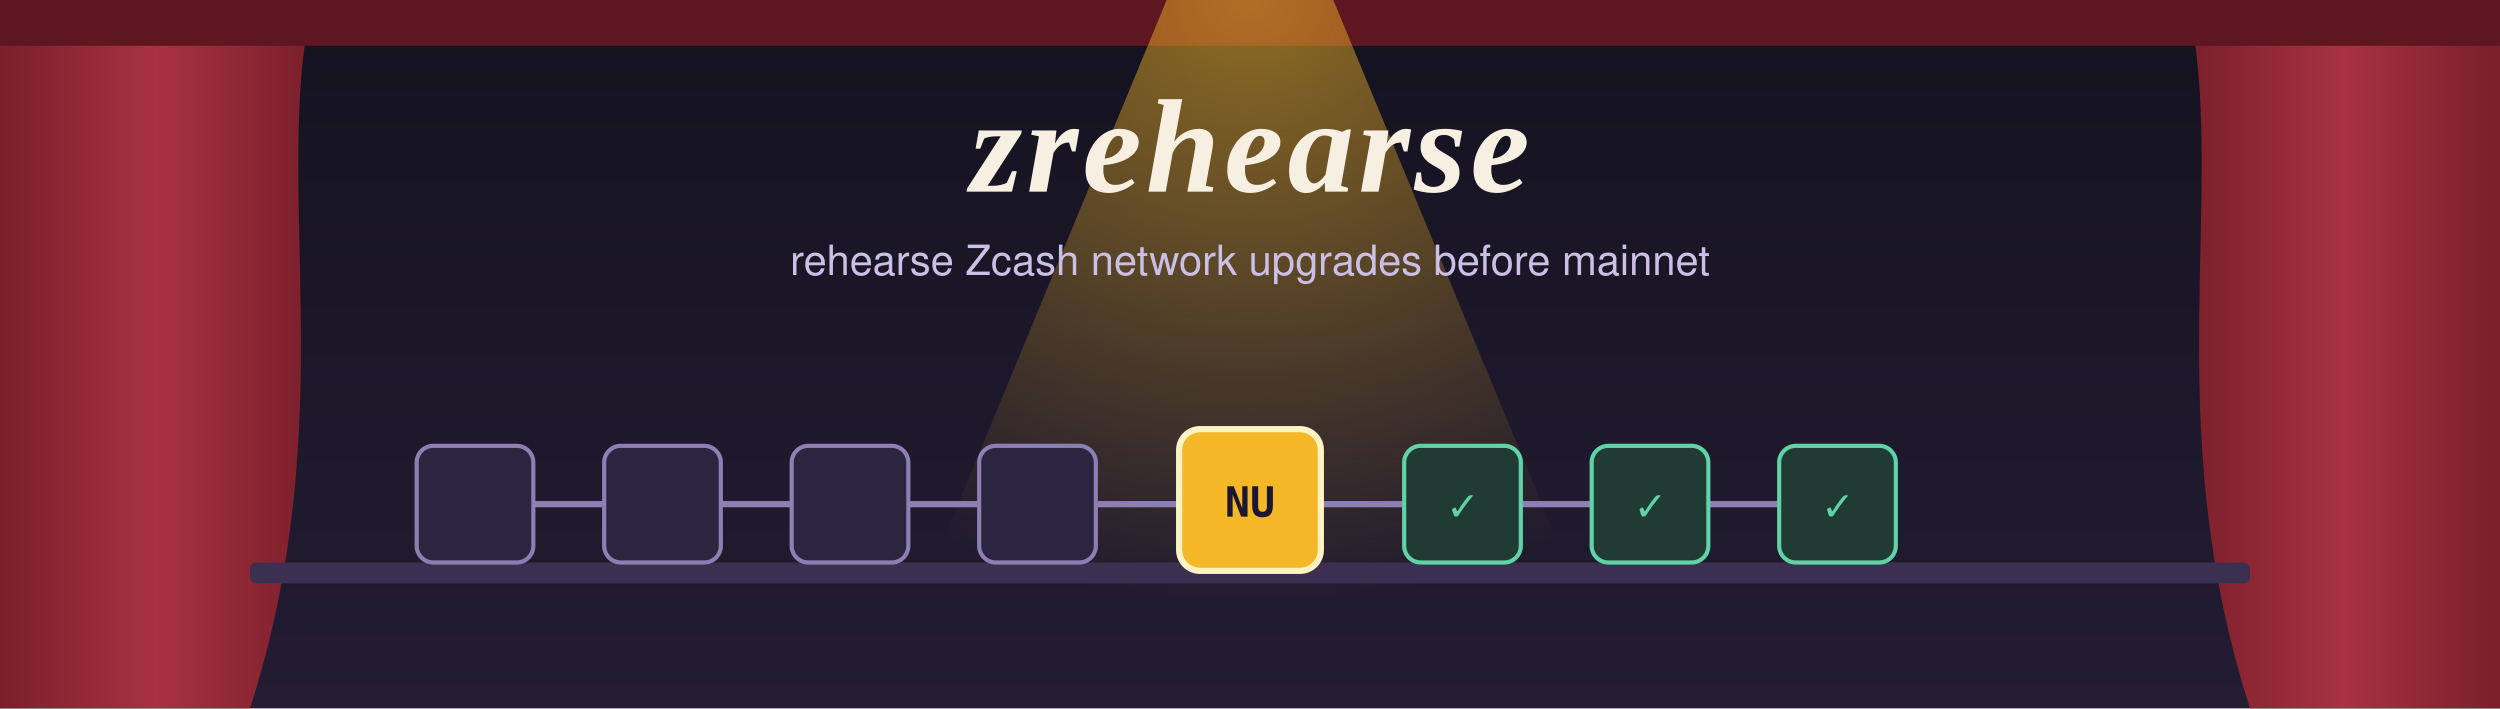
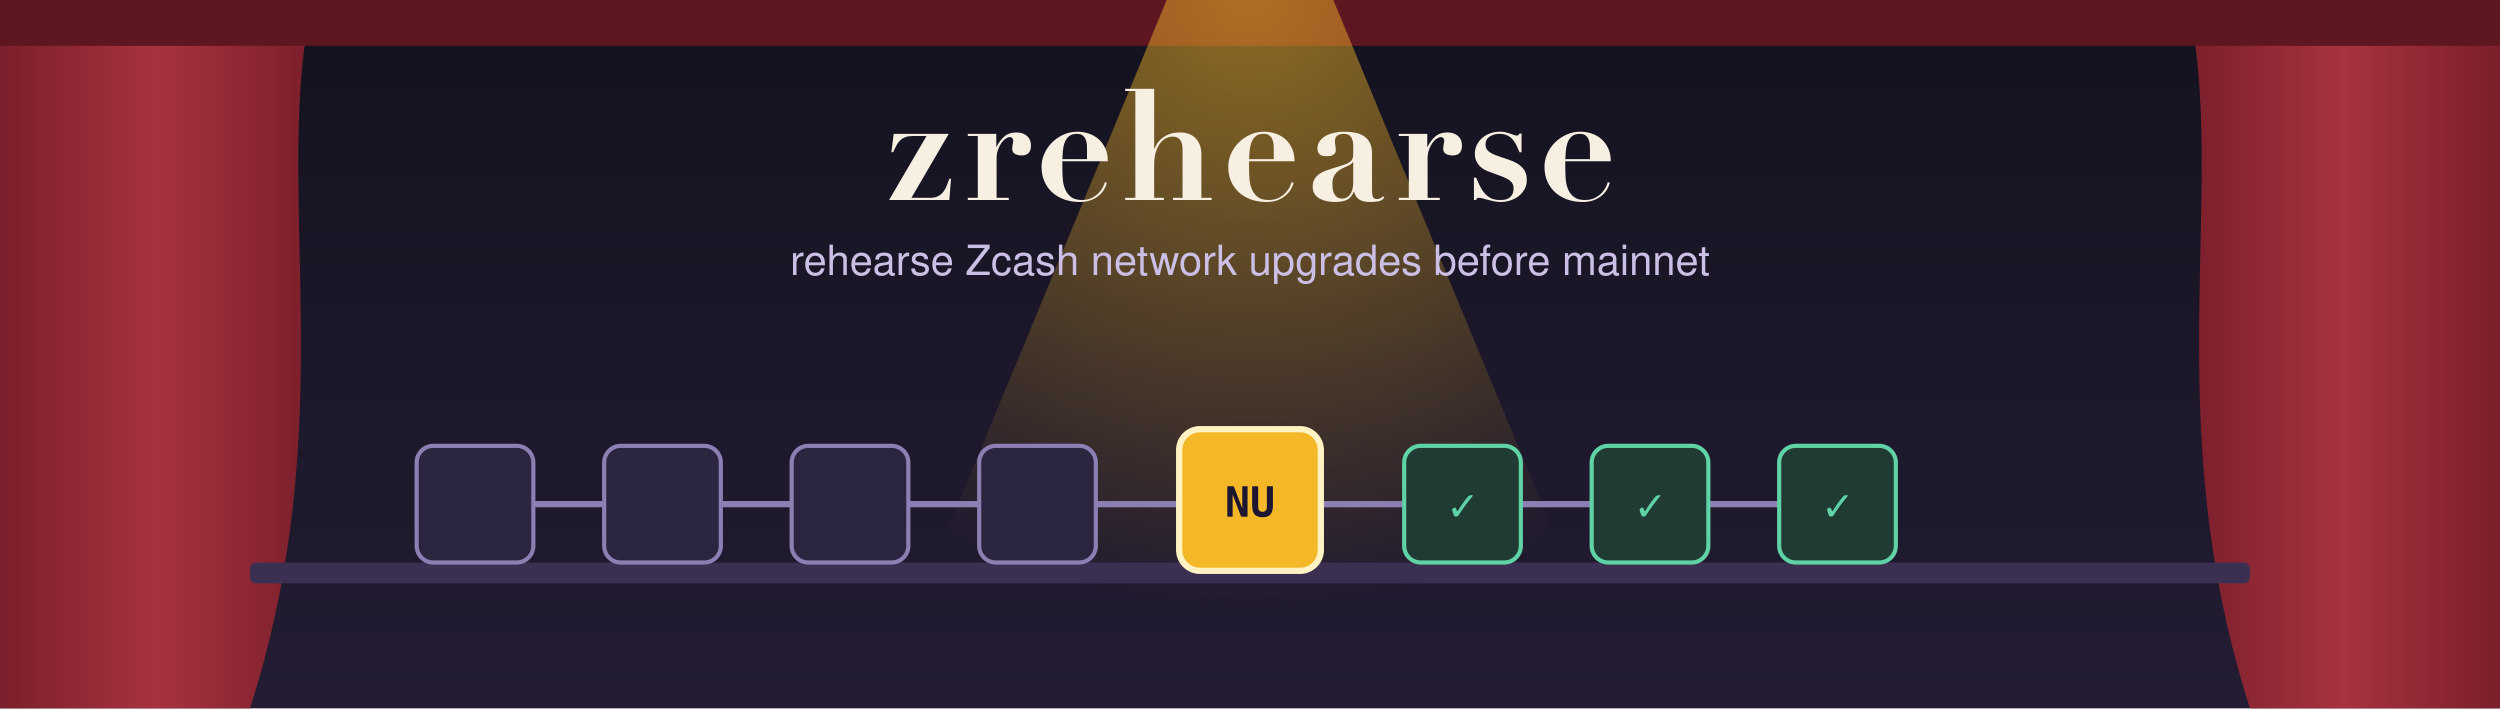
<svg xmlns="http://www.w3.org/2000/svg" viewBox="0 0 1200 340" role="img" aria-labelledby="t d">
  <defs>
    <linearGradient id="bg" x1="0" y1="0" x2="0" y2="1">
      <stop offset="0" stop-color="#14121f" />
      <stop offset="1" stop-color="#231c33" />
    </linearGradient>
    <linearGradient id="curtain" x1="0" y1="0" x2="1" y2="0">
      <stop offset="0" stop-color="#7a1f2b" />
      <stop offset="0.5" stop-color="#a8323f" />
      <stop offset="1" stop-color="#7a1f2b" />
    </linearGradient>
    <radialGradient id="spot" cx="0.5" cy="0" r="1">
      <stop offset="0" stop-color="#f4b728" stop-opacity="0.55" />
      <stop offset="1" stop-color="#f4b728" stop-opacity="0" />
    </radialGradient>
  </defs>
  <rect width="1200" height="340" fill="url(#bg)" />
  <path d="M0 0 H150 C130 90 165 200 120 340 H0 Z" fill="url(#curtain)" />
  <path d="M1200 0 H1050 C1070 90 1035 200 1080 340 H1200 Z" fill="url(#curtain)" />
  <rect x="0" y="0" width="1200" height="22" fill="#5e1620" />
  <polygon points="560,0 640,0 760,290 440,290" fill="url(#spot)" />
  <rect x="120" y="270" width="960" height="10" rx="3" fill="#3b2f52" />
  <g fill="#2c2540" stroke="#8c7fb3" stroke-width="2">
    <rect x="200" y="214" width="56" height="56" rx="8" />
    <rect x="290" y="214" width="56" height="56" rx="8" />
    <rect x="380" y="214" width="56" height="56" rx="8" />
    <rect x="470" y="214" width="56" height="56" rx="8" />
  </g>
  <g stroke="#8c7fb3" stroke-width="3">
    <line x1="256" y1="242" x2="290" y2="242" />
    <line x1="346" y1="242" x2="380" y2="242" />
    <line x1="436" y1="242" x2="470" y2="242" />
    <line x1="526" y1="242" x2="566" y2="242" />
    <line x1="634" y1="242" x2="674" y2="242" />
    <line x1="730" y1="242" x2="764" y2="242" />
    <line x1="820" y1="242" x2="854" y2="242" />
  </g>
  <rect x="566" y="206" width="68" height="68" rx="10" fill="#f4b728" stroke="#fff3c4" stroke-width="3" />
  <text x="600" y="248" text-anchor="middle" font-family="ui-monospace, Menlo, monospace" font-size="20" font-weight="700" fill="#1d1630">NU</text>
  <g fill="#1f3b33" stroke="#5fd3a5" stroke-width="2">
    <rect x="674" y="214" width="56" height="56" rx="8" />
    <rect x="764" y="214" width="56" height="56" rx="8" />
    <rect x="854" y="214" width="56" height="56" rx="8" />
  </g>
  <g fill="#5fd3a5" font-family="ui-monospace, Menlo, monospace" font-size="22" text-anchor="middle">
    <text x="702" y="250">✓</text>
    <text x="792" y="250">✓</text>
    <text x="882" y="250">✓</text>
  </g>
-   <text x="600" y="92" text-anchor="middle" font-family="Georgia, 'Times New Roman', serif" font-size="64" font-weight="700" font-style="italic" letter-spacing="2" fill="#f6efe2">zrehearse</text>
+   <path aria-label="zrehearse" fill="#f6efe2" d="M444.73 65.29 426.75 96.0H455.68L456.50 85.78H455.68Q455.09 87.41 454.46 89.08Q453.83 90.74 452.83 92.04Q451.84 93.33 450.32 94.15Q448.80 94.96 446.51 94.96H437.48L455.39 64.25H428.97L427.86 73.06H428.67Q429.56 71.13 430.38 69.65Q431.19 68.17 432.26 67.21Q433.34 66.25 434.74 65.77Q436.15 65.29 438.15 65.29Z M464.53 64.25V65.29H469.34V94.96H464.53V96.0H484.21V94.96H478.37V76.02Q478.37 73.65 479.07 71.76Q479.77 69.87 480.74 68.54Q481.70 67.21 482.81 66.51Q483.92 65.80 484.66 65.80Q485.32 65.80 485.66 66.06Q485.99 66.32 486.14 66.65Q486.29 66.99 486.32 67.28Q486.36 67.58 486.36 67.58Q486.36 67.65 486.28 68.17Q486.21 68.69 486.10 69.32Q485.99 69.95 485.92 70.50Q485.84 71.06 485.84 71.28Q485.84 73.20 487.25 73.91Q488.65 74.61 490.36 74.61Q492.72 74.61 493.80 73.35Q494.87 72.09 494.87 69.87Q494.87 66.91 492.95 65.25Q491.02 63.58 487.91 63.58Q484.21 63.58 481.96 65.62Q479.70 67.65 478.37 70.47H478.22V64.25Z M521.77 76.39H509.93Q510.01 74.46 510.19 72.35Q510.38 70.24 511.04 68.43Q511.71 66.62 513.08 65.43Q514.45 64.25 516.96 64.25Q518.74 64.25 519.74 65.06Q520.74 65.88 521.18 67.06Q521.62 68.25 521.70 69.43Q521.77 70.61 521.77 71.43ZM509.93 77.42H531.76Q531.76 73.65 530.43 70.95Q529.10 68.25 527.03 66.54Q524.95 64.84 522.36 64.03Q519.77 63.21 517.18 63.21Q513.56 63.21 510.41 64.66Q507.27 66.10 504.94 68.43Q502.61 70.76 501.27 73.80Q499.94 76.83 499.94 80.01Q499.94 84.01 501.35 87.15Q502.75 90.30 505.23 92.48Q507.71 94.66 511.04 95.81Q514.37 96.96 518.22 96.96Q521.48 96.96 523.77 96.03Q526.06 95.11 527.62 93.74Q529.17 92.37 530.06 90.78Q530.95 89.19 531.32 87.78L530.28 87.41Q530.21 88.08 529.58 89.48Q528.95 90.89 527.65 92.33Q526.36 93.78 524.32 94.89Q522.29 96.0 519.33 96.0Q516.00 96.0 514.15 94.59Q512.30 93.18 511.34 91.00Q510.38 88.82 510.15 86.12Q509.93 83.42 509.93 80.75Z M540.09 94.96V96.0H558.66V94.96H554.00V79.12Q554.00 75.72 554.74 73.20Q555.48 70.69 556.70 68.99Q557.92 67.28 559.55 66.43Q561.18 65.58 562.96 65.58Q565.10 65.58 566.36 67.02Q567.62 68.47 567.62 71.58V94.96H563.03V96.0H581.60V94.96H576.65V74.09Q576.65 69.21 573.94 66.4Q571.24 63.58 566.36 63.58Q563.03 63.58 560.85 64.55Q558.66 65.51 557.26 66.80Q555.85 68.10 555.15 69.39Q554.45 70.69 554.15 71.35H554.00V42.64H540.09V43.68H544.97V94.96Z M611.39 76.39H599.55Q599.63 74.46 599.81 72.35Q600.0 70.24 600.66 68.43Q601.33 66.62 602.70 65.43Q604.07 64.25 606.58 64.25Q608.36 64.25 609.36 65.06Q610.36 65.88 610.80 67.06Q611.24 68.25 611.32 69.43Q611.39 70.61 611.39 71.43ZM599.55 77.42H621.38Q621.38 73.65 620.05 70.95Q618.72 68.25 616.65 66.54Q614.57 64.84 611.98 64.03Q609.39 63.21 606.80 63.21Q603.18 63.21 600.03 64.66Q596.89 66.10 594.56 68.43Q592.23 70.76 590.89 73.80Q589.56 76.83 589.56 80.01Q589.56 84.01 590.97 87.15Q592.37 90.30 594.85 92.48Q597.33 94.66 600.66 95.81Q603.99 96.96 607.84 96.96Q611.1 96.96 613.39 96.03Q615.68 95.11 617.24 93.74Q618.79 92.37 619.68 90.78Q620.57 89.19 620.94 87.78L619.90 87.41Q619.83 88.08 619.20 89.48Q618.57 90.89 617.27 92.33Q615.98 93.78 613.94 94.89Q611.91 96.0 608.95 96.0Q605.62 96.0 603.77 94.59Q601.92 93.18 600.96 91.00Q600.0 88.82 599.77 86.12Q599.55 83.42 599.55 80.75Z M649.54 77.64V87.41Q649.54 89.56 649.10 91.07Q648.65 92.59 647.91 93.52Q647.17 94.44 646.25 94.89Q645.32 95.33 644.36 95.33Q642.66 95.33 641.70 94.55Q640.74 93.78 640.25 92.67Q639.77 91.56 639.66 90.37Q639.55 89.19 639.55 88.30Q639.55 86.08 640.25 84.67Q640.96 83.27 642.07 82.31Q643.18 81.34 644.58 80.71Q645.99 80.09 647.4 79.42Q648.43 78.90 648.84 78.49Q649.25 78.09 649.39 77.64ZM664.49 94.81 663.82 94.15Q663.23 94.81 662.60 95.18Q661.97 95.55 661.01 95.55Q659.38 95.55 658.98 94.48Q658.57 93.41 658.57 92.00V73.65Q658.57 70.54 657.50 68.50Q656.42 66.47 654.61 65.28Q652.80 64.10 650.32 63.66Q647.84 63.21 645.03 63.21Q642.59 63.21 640.33 63.73Q638.07 64.25 636.3 65.25Q634.52 66.25 633.45 67.76Q632.37 69.28 632.37 71.21Q632.37 72.46 632.78 73.20Q633.19 73.94 633.78 74.35Q634.37 74.76 635.15 74.87Q635.93 74.98 636.67 74.98Q637.18 74.98 637.96 74.94Q638.74 74.91 639.44 74.61Q640.14 74.31 640.66 73.68Q641.18 73.06 641.18 71.95Q641.18 71.72 641.10 71.13Q641.03 70.54 640.96 69.87Q640.88 69.21 640.81 68.65Q640.74 68.10 640.74 67.88Q640.74 65.80 641.99 65.03Q643.25 64.25 644.95 64.25Q647.62 64.25 648.58 65.88Q649.54 67.51 649.54 69.50V74.02Q649.54 75.42 649.13 76.31Q648.73 77.20 647.69 77.90Q646.66 78.61 644.77 79.23Q642.88 79.86 639.85 80.75Q638.00 81.34 636.26 81.97Q634.52 82.60 633.15 83.60Q631.78 84.60 630.93 86.04Q630.08 87.49 630.08 89.63Q630.08 91.70 631.04 93.15Q632.00 94.59 633.56 95.40Q635.11 96.22 636.96 96.59Q638.81 96.96 640.59 96.96Q644.51 96.96 646.58 95.92Q648.65 94.89 649.84 91.93H649.99Q650.43 94.29 652.24 95.63Q654.06 96.96 657.83 96.96Q659.53 96.96 661.49 96.66Q663.45 96.37 664.49 94.81Z M671.41 64.25V65.29H676.22V94.96H671.41V96.0H691.09V94.96H685.25V76.02Q685.25 73.65 685.95 71.76Q686.66 69.87 687.62 68.54Q688.58 67.21 689.69 66.51Q690.80 65.80 691.54 65.80Q692.20 65.80 692.54 66.06Q692.87 66.32 693.02 66.65Q693.17 66.99 693.20 67.28Q693.24 67.58 693.24 67.58Q693.24 67.65 693.17 68.17Q693.09 68.69 692.98 69.32Q692.87 69.95 692.80 70.50Q692.72 71.06 692.72 71.28Q692.72 73.20 694.13 73.91Q695.54 74.61 697.24 74.61Q699.60 74.61 700.68 73.35Q701.75 72.09 701.75 69.87Q701.75 66.91 699.83 65.25Q697.90 63.58 694.8 63.58Q691.09 63.58 688.84 65.62Q686.58 67.65 685.25 70.47H685.10V64.25Z M707.49 85.27V96.0H708.53Q708.75 95.40 709.01 95.18Q709.27 94.96 709.86 94.96Q710.52 94.96 711.71 95.25Q712.89 95.55 714.33 95.96Q715.78 96.37 717.33 96.66Q718.89 96.96 720.22 96.96Q722.66 96.96 724.95 96.22Q727.25 95.48 728.99 94.11Q730.72 92.74 731.80 90.78Q732.87 88.82 732.87 86.38Q732.87 82.82 730.80 80.53Q728.73 78.24 724.73 76.83L718.44 74.68Q716.59 74.02 715.48 73.31Q714.37 72.61 713.85 71.91Q713.33 71.21 713.19 70.54Q713.04 69.87 713.04 69.36Q713.04 66.84 715.07 65.54Q717.11 64.25 719.55 64.25Q721.84 64.25 723.40 64.95Q724.95 65.66 726.03 66.88Q727.10 68.10 727.88 69.73Q728.65 71.35 729.39 73.13H730.35V64.10H729.32Q729.17 64.47 728.95 64.77Q728.73 65.06 727.91 65.06Q727.47 65.06 726.69 64.77Q725.92 64.47 724.92 64.14Q723.92 63.81 722.70 63.51Q721.47 63.21 720.07 63.21Q717.41 63.21 715.15 64.06Q712.89 64.92 711.30 66.36Q709.71 67.80 708.82 69.72Q707.93 71.65 707.93 73.8Q707.93 75.79 708.60 77.24Q709.27 78.68 710.26 79.72Q711.26 80.75 712.45 81.38Q713.63 82.01 714.67 82.38L720.66 84.60Q722.66 85.34 723.81 86.04Q724.95 86.75 725.55 87.49Q726.14 88.23 726.32 88.93Q726.51 89.63 726.51 90.30Q726.51 92.44 725.73 93.59Q724.95 94.74 723.88 95.29Q722.81 95.85 721.70 95.92Q720.59 96.0 719.92 96.0Q717.33 96.0 715.56 95.07Q713.78 94.15 712.52 92.67Q711.26 91.19 710.34 89.26Q709.41 87.34 708.53 85.27Z M763.18 76.39H751.34Q751.41 74.46 751.60 72.35Q751.78 70.24 752.45 68.43Q753.11 66.62 754.48 65.43Q755.85 64.25 758.37 64.25Q760.14 64.25 761.14 65.06Q762.14 65.88 762.58 67.06Q763.03 68.25 763.10 69.43Q763.18 70.61 763.18 71.43ZM751.34 77.42H773.17Q773.17 73.65 771.83 70.95Q770.50 68.25 768.43 66.54Q766.36 64.84 763.77 64.03Q761.18 63.21 758.59 63.21Q754.96 63.21 751.82 64.66Q748.67 66.10 746.34 68.43Q744.01 70.76 742.68 73.80Q741.35 76.83 741.35 80.01Q741.35 84.01 742.75 87.15Q744.16 90.30 746.64 92.48Q749.12 94.66 752.45 95.81Q755.78 96.96 759.63 96.96Q762.88 96.96 765.18 96.03Q767.47 95.11 769.02 93.74Q770.58 92.37 771.47 90.78Q772.35 89.19 772.72 87.78L771.69 87.41Q771.61 88.08 770.98 89.48Q770.35 90.89 769.06 92.33Q767.77 93.78 765.73 94.89Q763.69 96.0 760.73 96.0Q757.41 96.0 755.56 94.59Q753.70 93.18 752.74 91.00Q751.78 88.82 751.56 86.12Q751.34 83.42 751.34 80.75Z" />
  <text x="600" y="132" text-anchor="middle" font-family="ui-sans-serif, Helvetica, Arial, sans-serif" font-size="20" fill="#cbbfe6">rehearse Zcash network upgrades before mainnet</text>
</svg>
